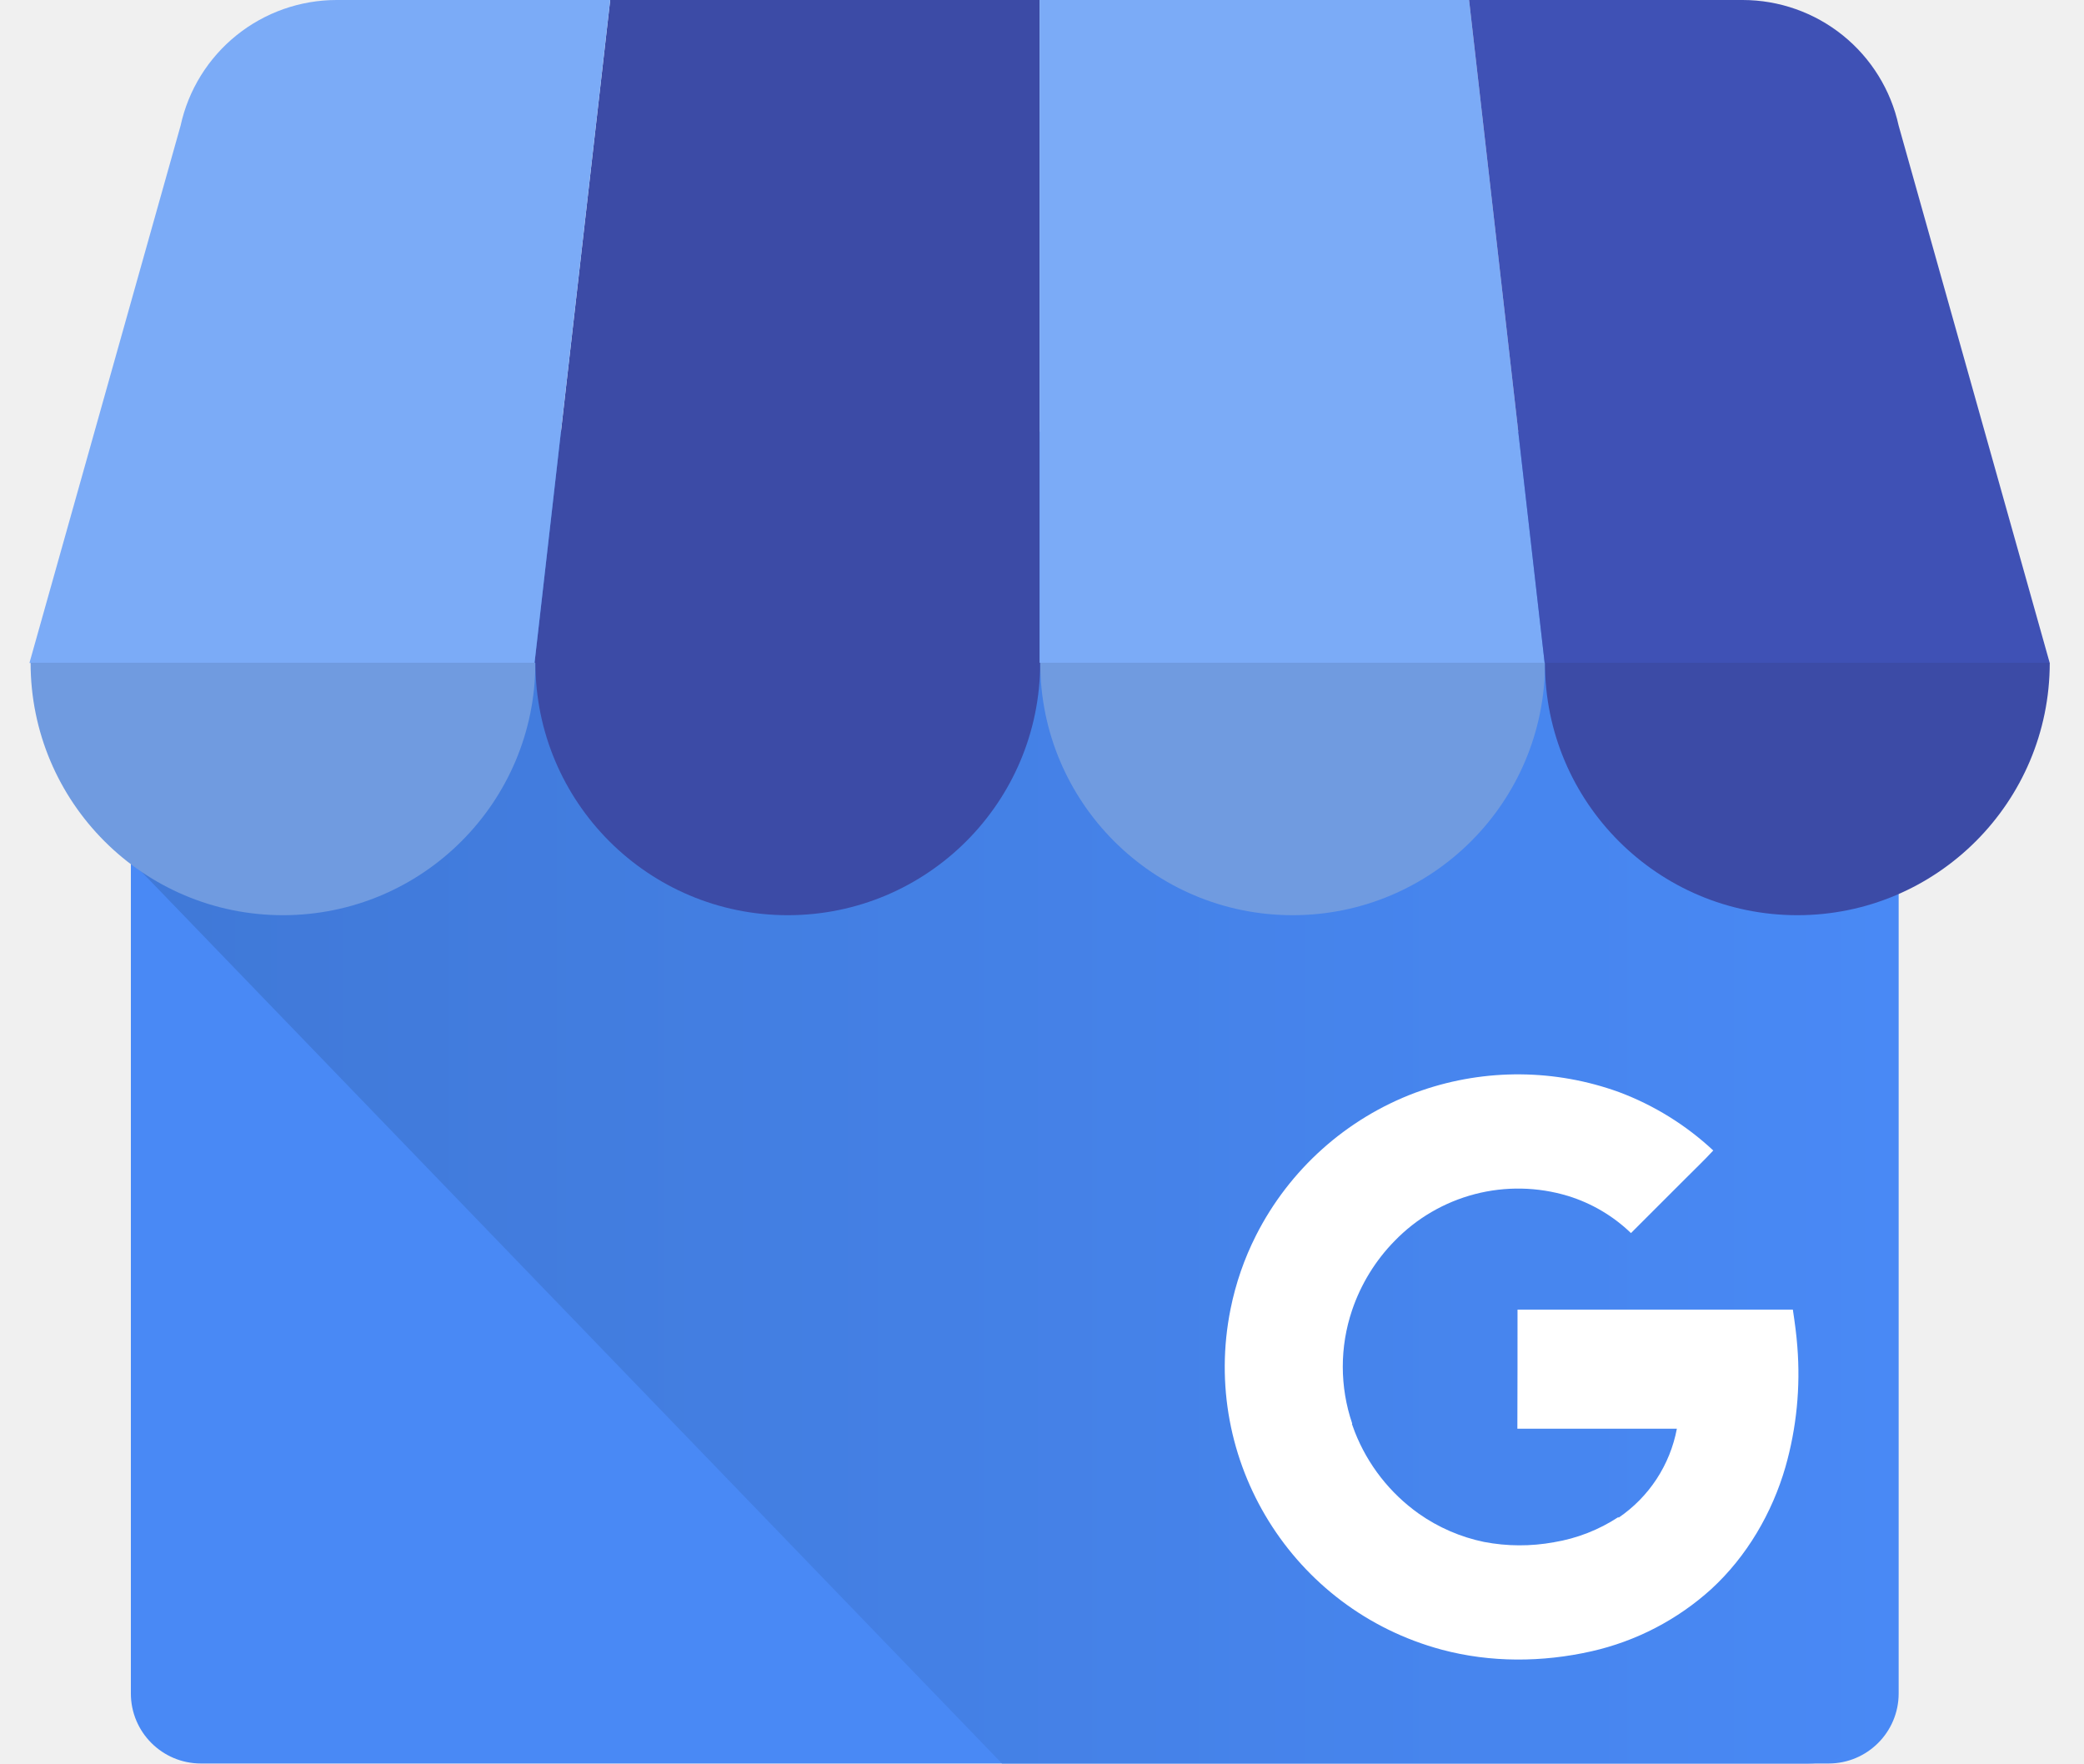
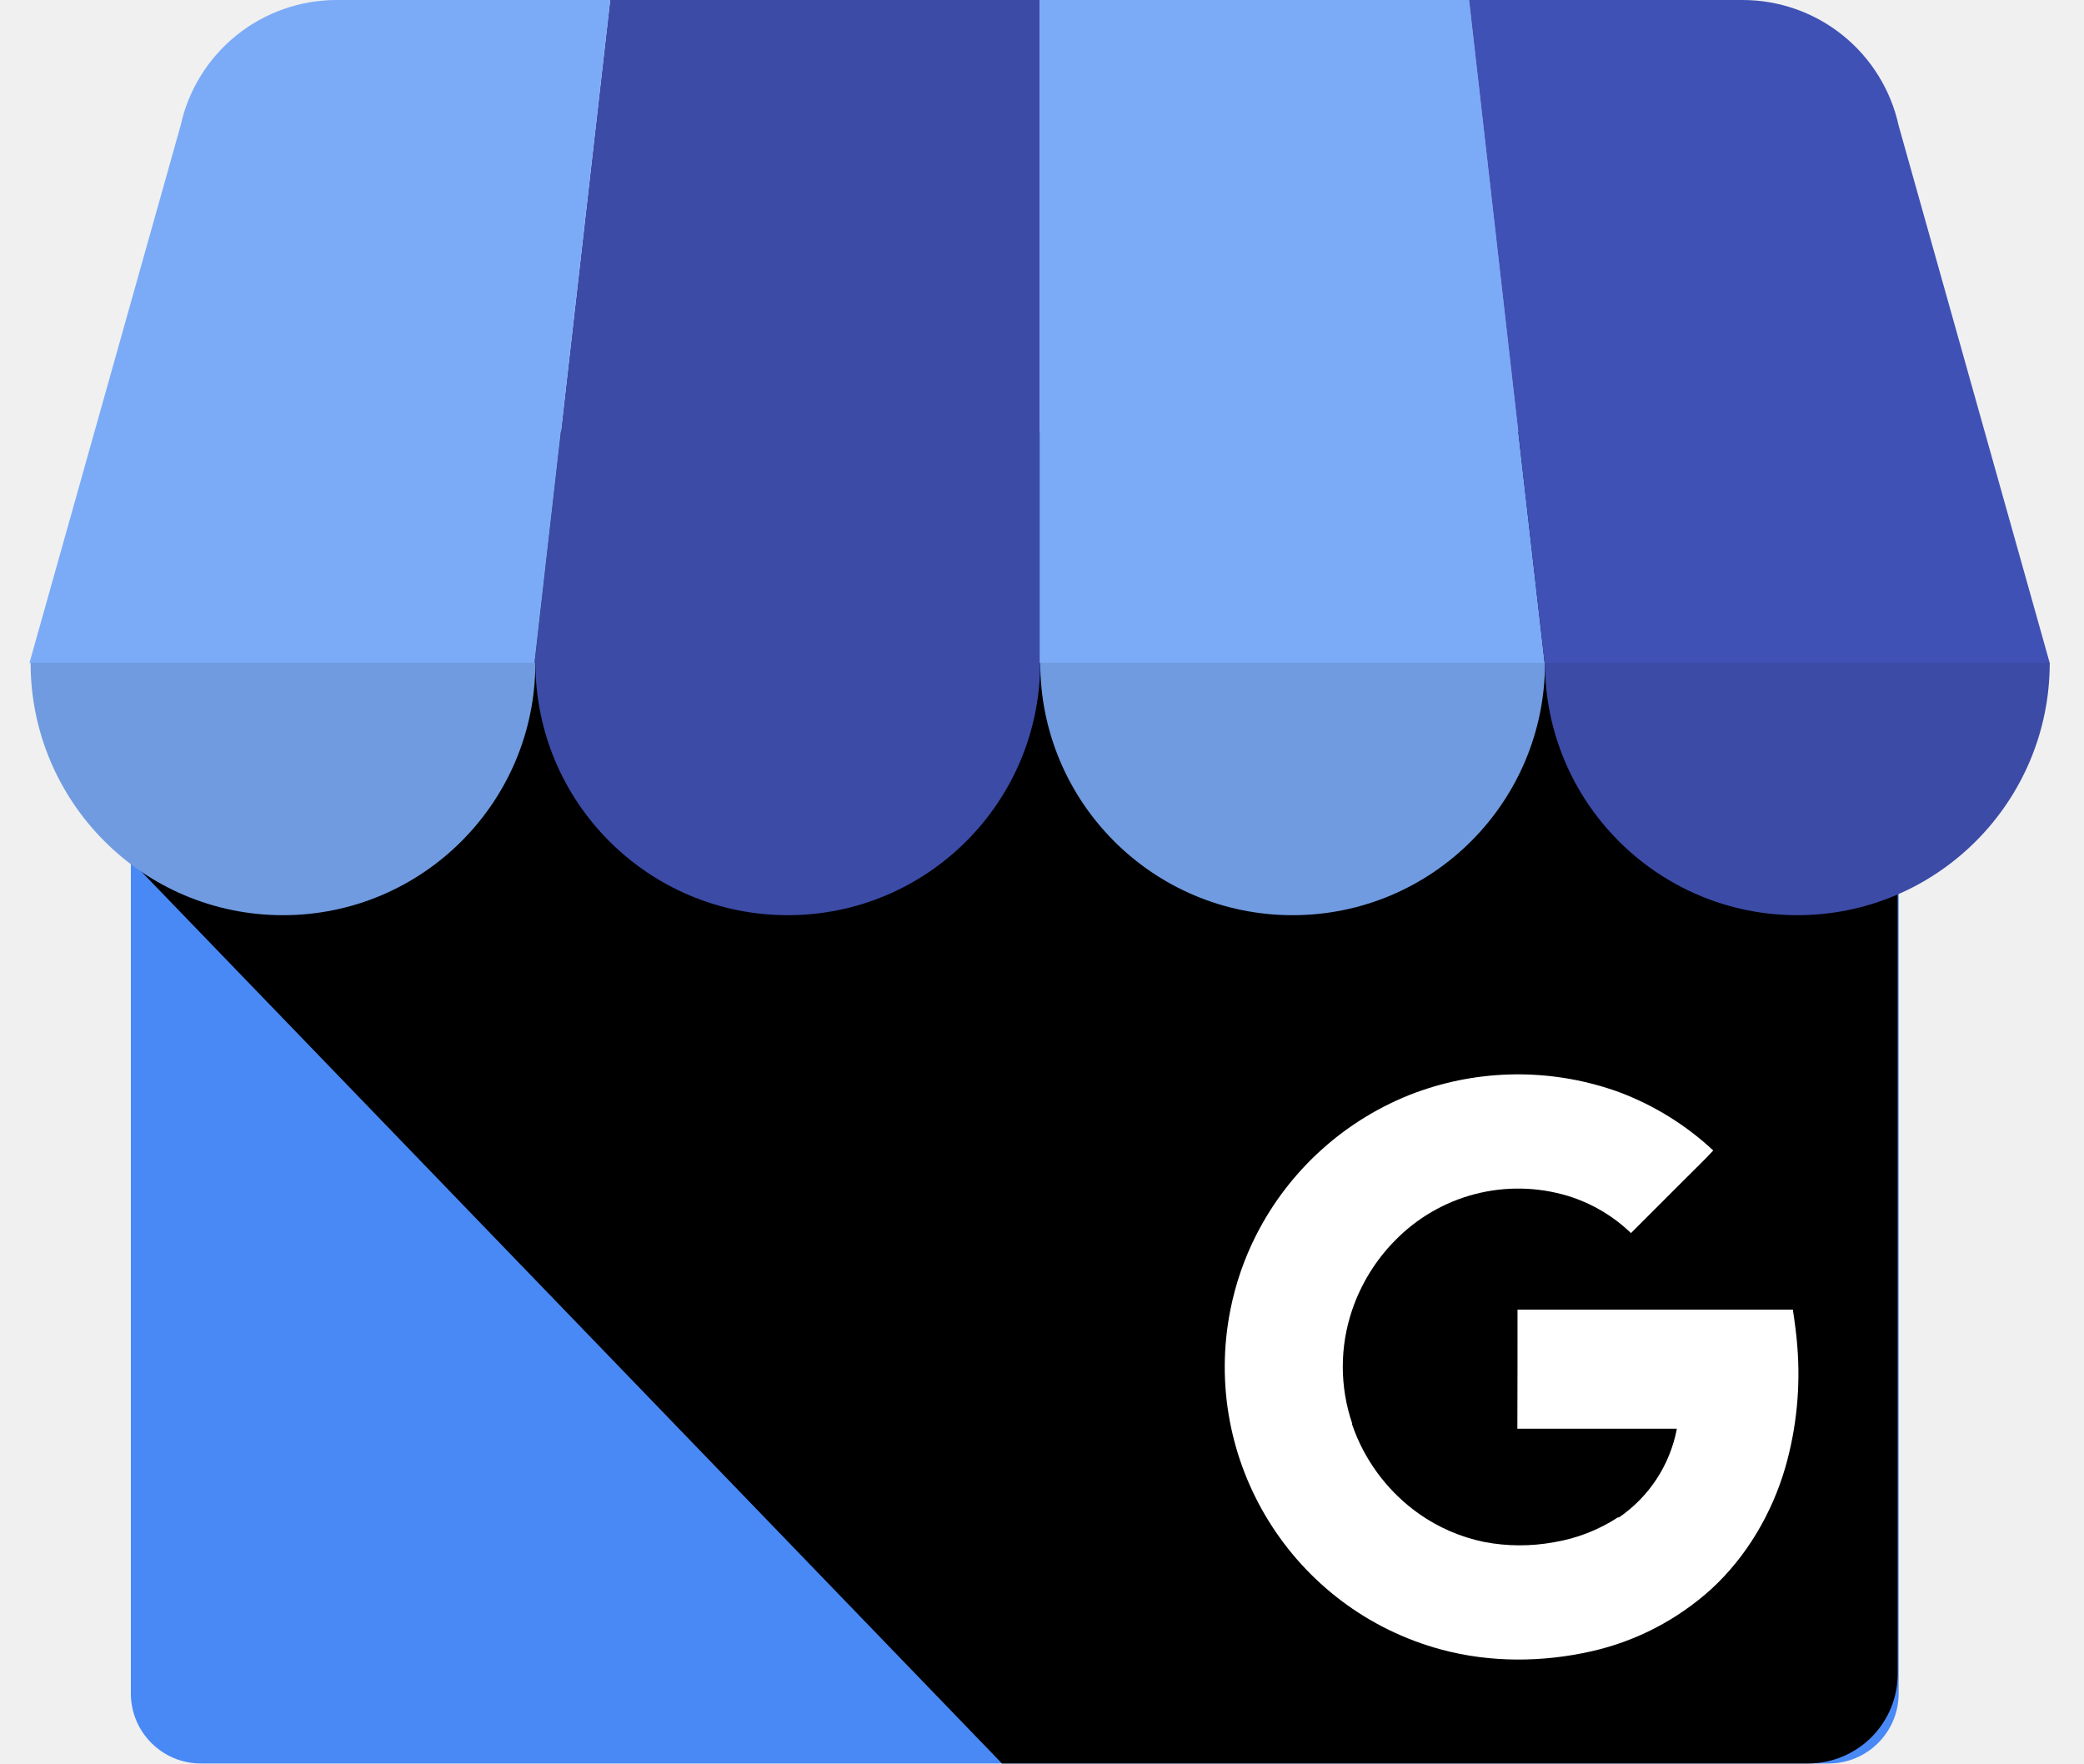
<svg xmlns="http://www.w3.org/2000/svg" width="78" height="66" viewBox="0 0 78 66" fill="none">
  <g clip-path="url(#clip0_1822_401)">
    <path d="M68.442 16.527H7.519C6.072 16.527 4.898 17.7 4.898 19.148V63.379C4.898 64.827 6.072 66 7.519 66H68.442C69.889 66 71.063 64.827 71.063 63.379V19.148C71.063 17.7 69.889 16.527 68.442 16.527Z" fill="#4989F5" />
    <path d="M67.677 16.155H8.213C6.371 16.155 4.938 30.411 4.938 32.254L37.502 66H67.677C68.565 65.998 69.416 65.644 70.044 65.017C70.671 64.389 71.025 63.538 71.027 62.651V19.504C71.025 18.616 70.671 17.766 70.043 17.138C69.416 16.511 68.565 16.157 67.677 16.155Z" fill="url(#paint0_linear_1822_401)" />
    <path d="M20.008 24.812H38.912V0.001H22.839L20.008 24.812Z" fill="#3C4BA6" />
    <path d="M57.814 24.812H38.91V0.001H54.984L57.814 24.812ZM71.062 4.704L71.085 4.789C71.081 4.759 71.069 4.731 71.063 4.704H71.062Z" fill="#7BABF7" />
    <path d="M71.087 4.788L71.063 4.703C70.772 3.371 70.035 2.179 68.973 1.323C67.912 0.468 66.589 0.001 65.226 0H54.984L57.813 24.812H76.717L71.087 4.788Z" fill="#3F51B5" />
    <path d="M6.758 4.704L6.734 4.789C6.739 4.759 6.751 4.731 6.758 4.704Z" fill="#7BABF7" />
    <path d="M6.735 4.788L6.759 4.703C7.049 3.371 7.787 2.179 8.849 1.323C9.91 0.468 11.233 0.001 12.596 0H22.838L20.006 24.812H1.102L6.735 4.788Z" fill="#7BABF7" />
    <path fill-rule="evenodd" clip-rule="evenodd" d="M20.038 24.805C20.038 30.023 15.809 34.252 10.591 34.252C5.374 34.252 1.145 30.023 1.145 24.805H20.038Z" fill="#709BE0" />
    <path fill-rule="evenodd" clip-rule="evenodd" d="M38.932 24.805C38.932 30.023 34.703 34.252 29.486 34.252C24.268 34.252 20.039 30.023 20.039 24.805H38.932Z" fill="#3C4BA6" />
    <path fill-rule="evenodd" clip-rule="evenodd" d="M57.827 24.805C57.827 30.023 53.597 34.252 48.38 34.252C43.163 34.252 38.934 30.023 38.934 24.805H57.827Z" fill="#709BE0" />
    <path fill-rule="evenodd" clip-rule="evenodd" d="M76.718 24.805C76.718 30.023 72.488 34.252 67.271 34.252C62.054 34.252 57.824 30.023 57.824 24.805H76.718Z" fill="#3C4BA6" />
    <path d="M67.271 50.399C67.237 49.949 67.182 49.538 67.103 49.014H56.798C56.798 50.455 56.798 52.028 56.792 53.47H62.762C62.636 54.142 62.377 54.782 62.003 55.354C61.628 55.926 61.144 56.418 60.578 56.803C60.578 56.803 60.578 56.777 60.574 56.777C59.843 57.257 59.02 57.578 58.158 57.72C57.293 57.878 56.407 57.874 55.543 57.708C54.667 57.527 53.837 57.167 53.105 56.652C52.025 55.886 51.192 54.821 50.708 53.589C50.671 53.493 50.637 53.396 50.602 53.298V53.287L50.611 53.28C50.141 51.902 50.14 50.407 50.608 49.028C50.937 48.06 51.478 47.178 52.193 46.448C53.015 45.597 54.056 44.99 55.201 44.691C56.345 44.393 57.55 44.416 58.683 44.758C59.568 45.03 60.377 45.506 61.044 46.149L63.059 44.135C63.414 43.776 63.783 43.429 64.124 43.058C63.103 42.105 61.905 41.363 60.597 40.873C58.216 40.01 55.612 39.987 53.217 40.809C53.133 40.837 53.05 40.866 52.968 40.897C50.384 41.868 48.258 43.773 47.011 46.235C46.57 47.106 46.249 48.033 46.057 48.991C44.916 54.661 48.375 60.24 53.96 61.74C55.786 62.229 57.727 62.217 59.567 61.801C61.239 61.423 62.784 60.62 64.054 59.469C65.379 58.25 66.328 56.626 66.826 54.902C67.242 53.44 67.392 51.916 67.271 50.401V50.399Z" fill="white" />
  </g>
  <defs>
    <linearGradient id="paint0_linear_1822_401" x1="4.821" y1="40.67" x2="70.912" y2="40.67" gradientUnits="userSpaceOnUse">
-       <stop offset="0.03" stop-color="#4079D8" />
-       <stop offset="1" stop-color="#4989F5" />
+       <stop offset="0.03" stopColor="#4079D8" />
+       <stop offset="1" stopColor="#4989F5" />
    </linearGradient>
    <clipPath id="clip0_1822_401">
      <rect width="78" height="66" fill="white" />
    </clipPath>
  </defs>
</svg>
